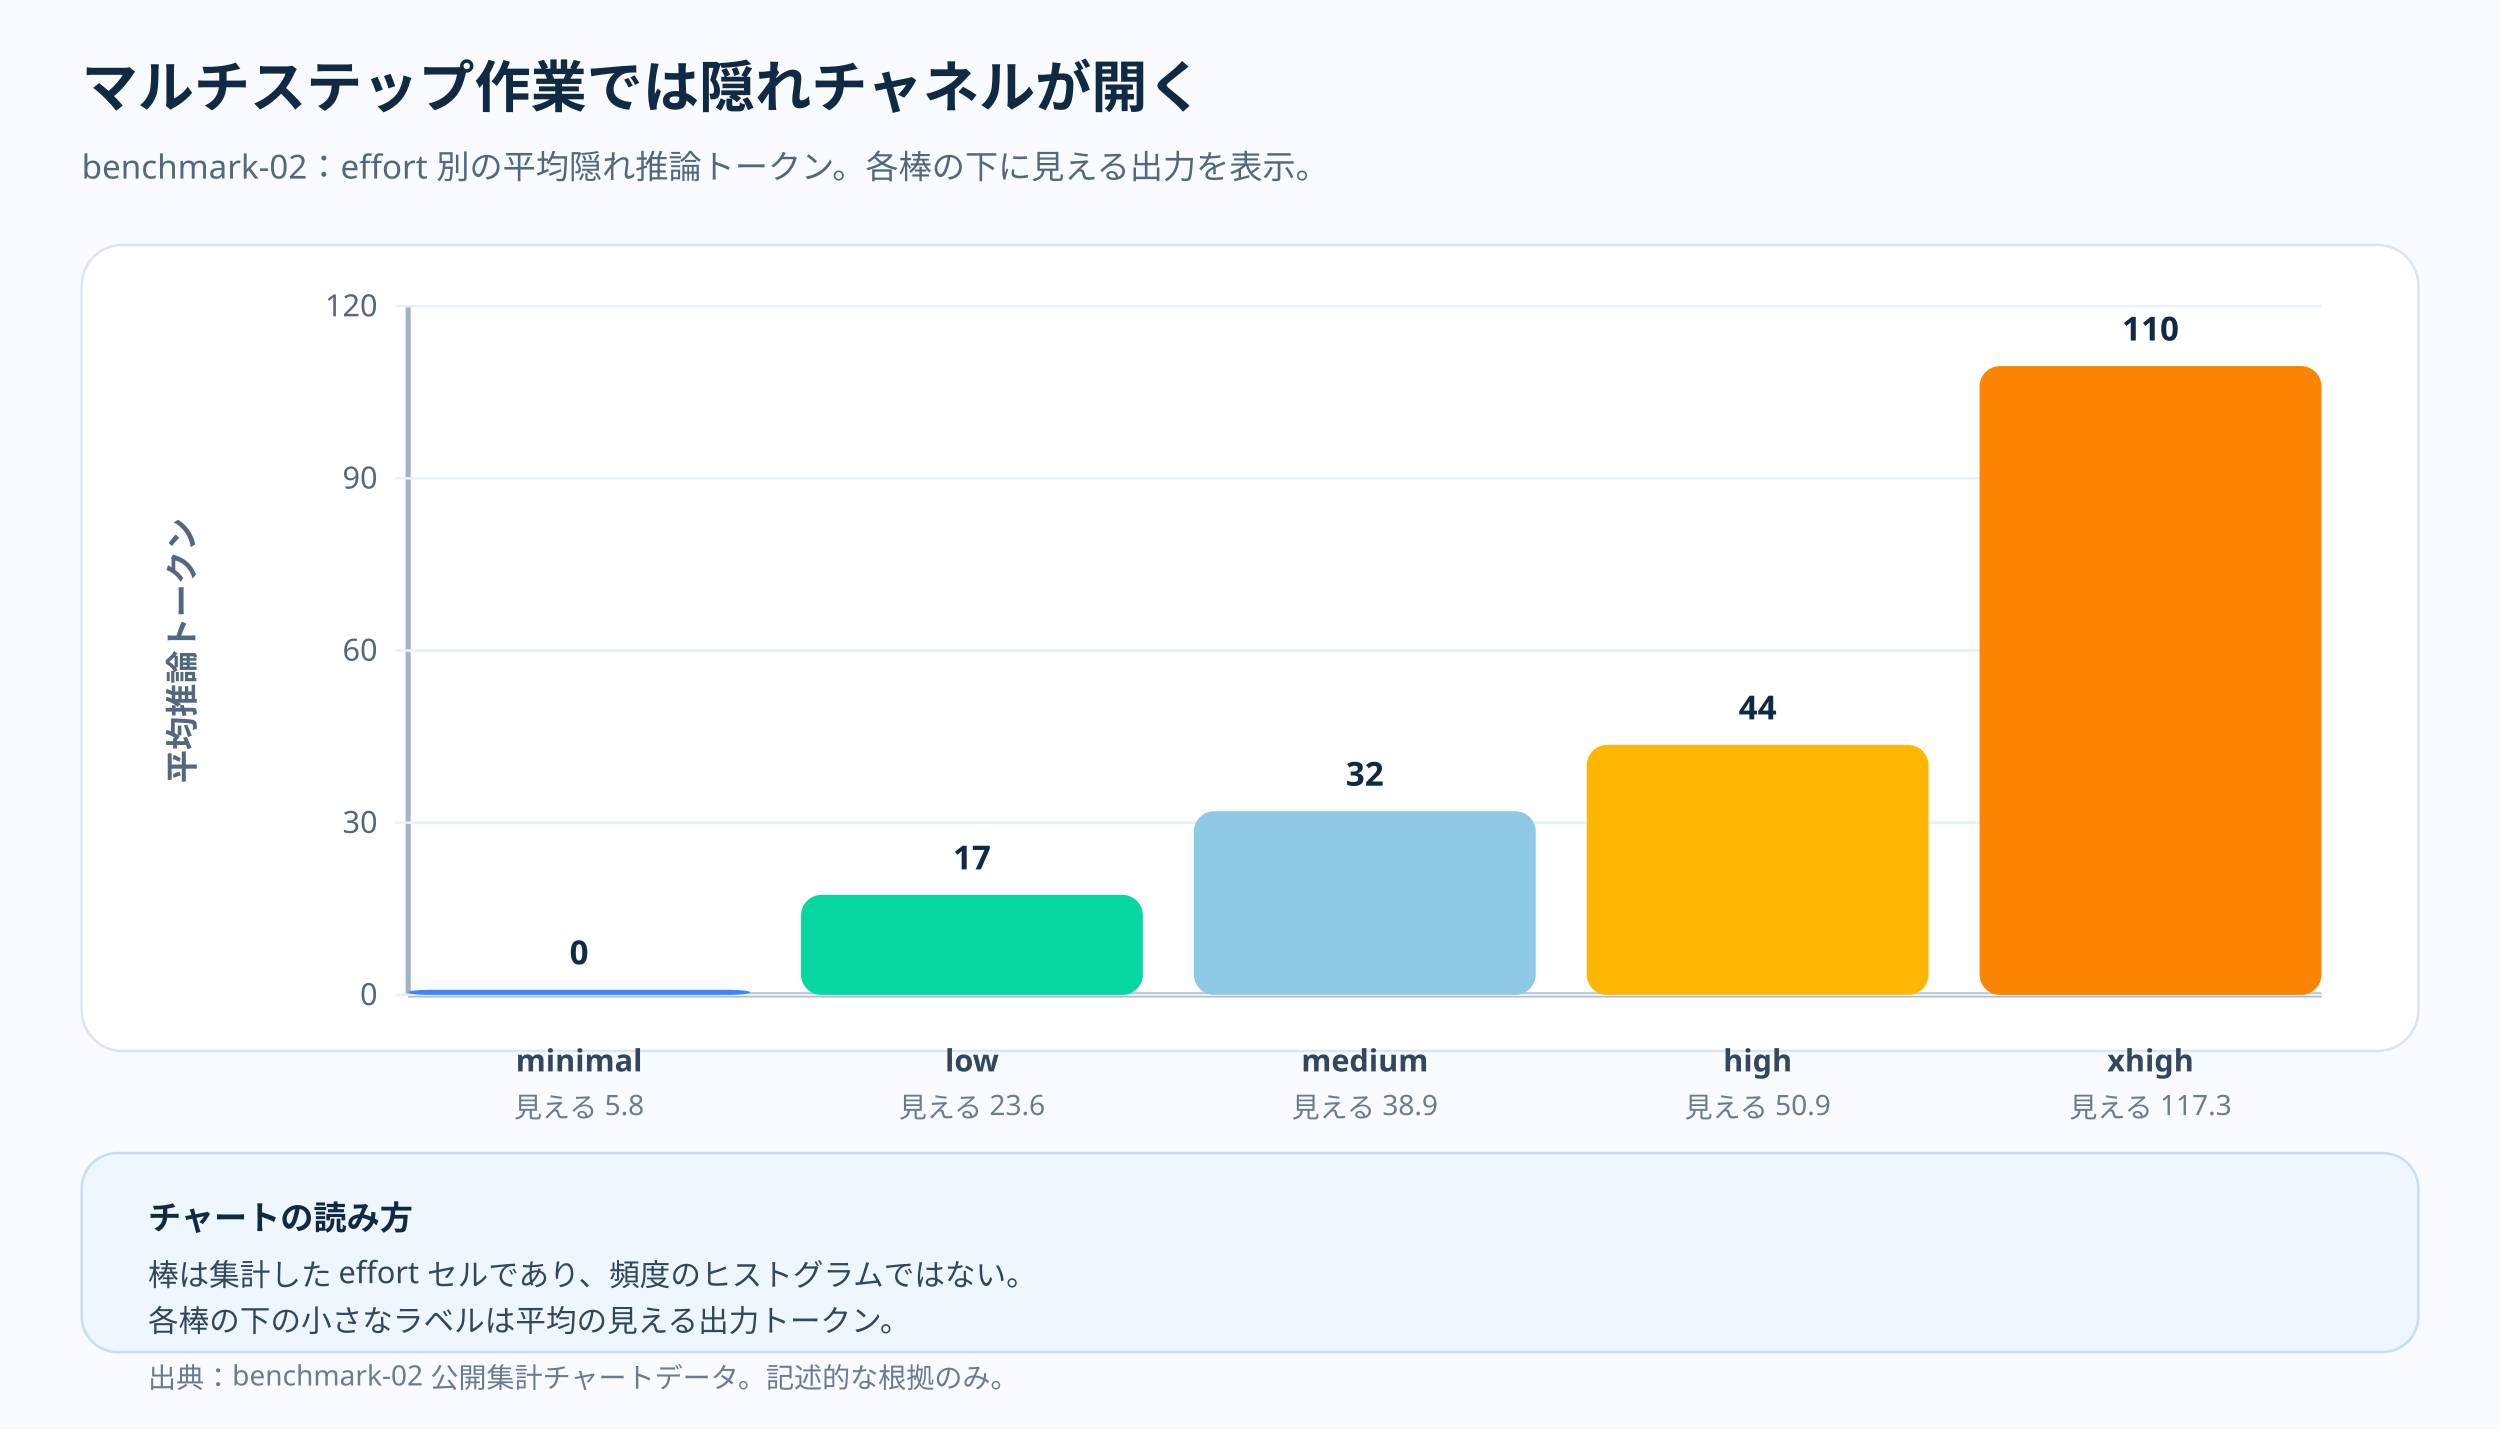
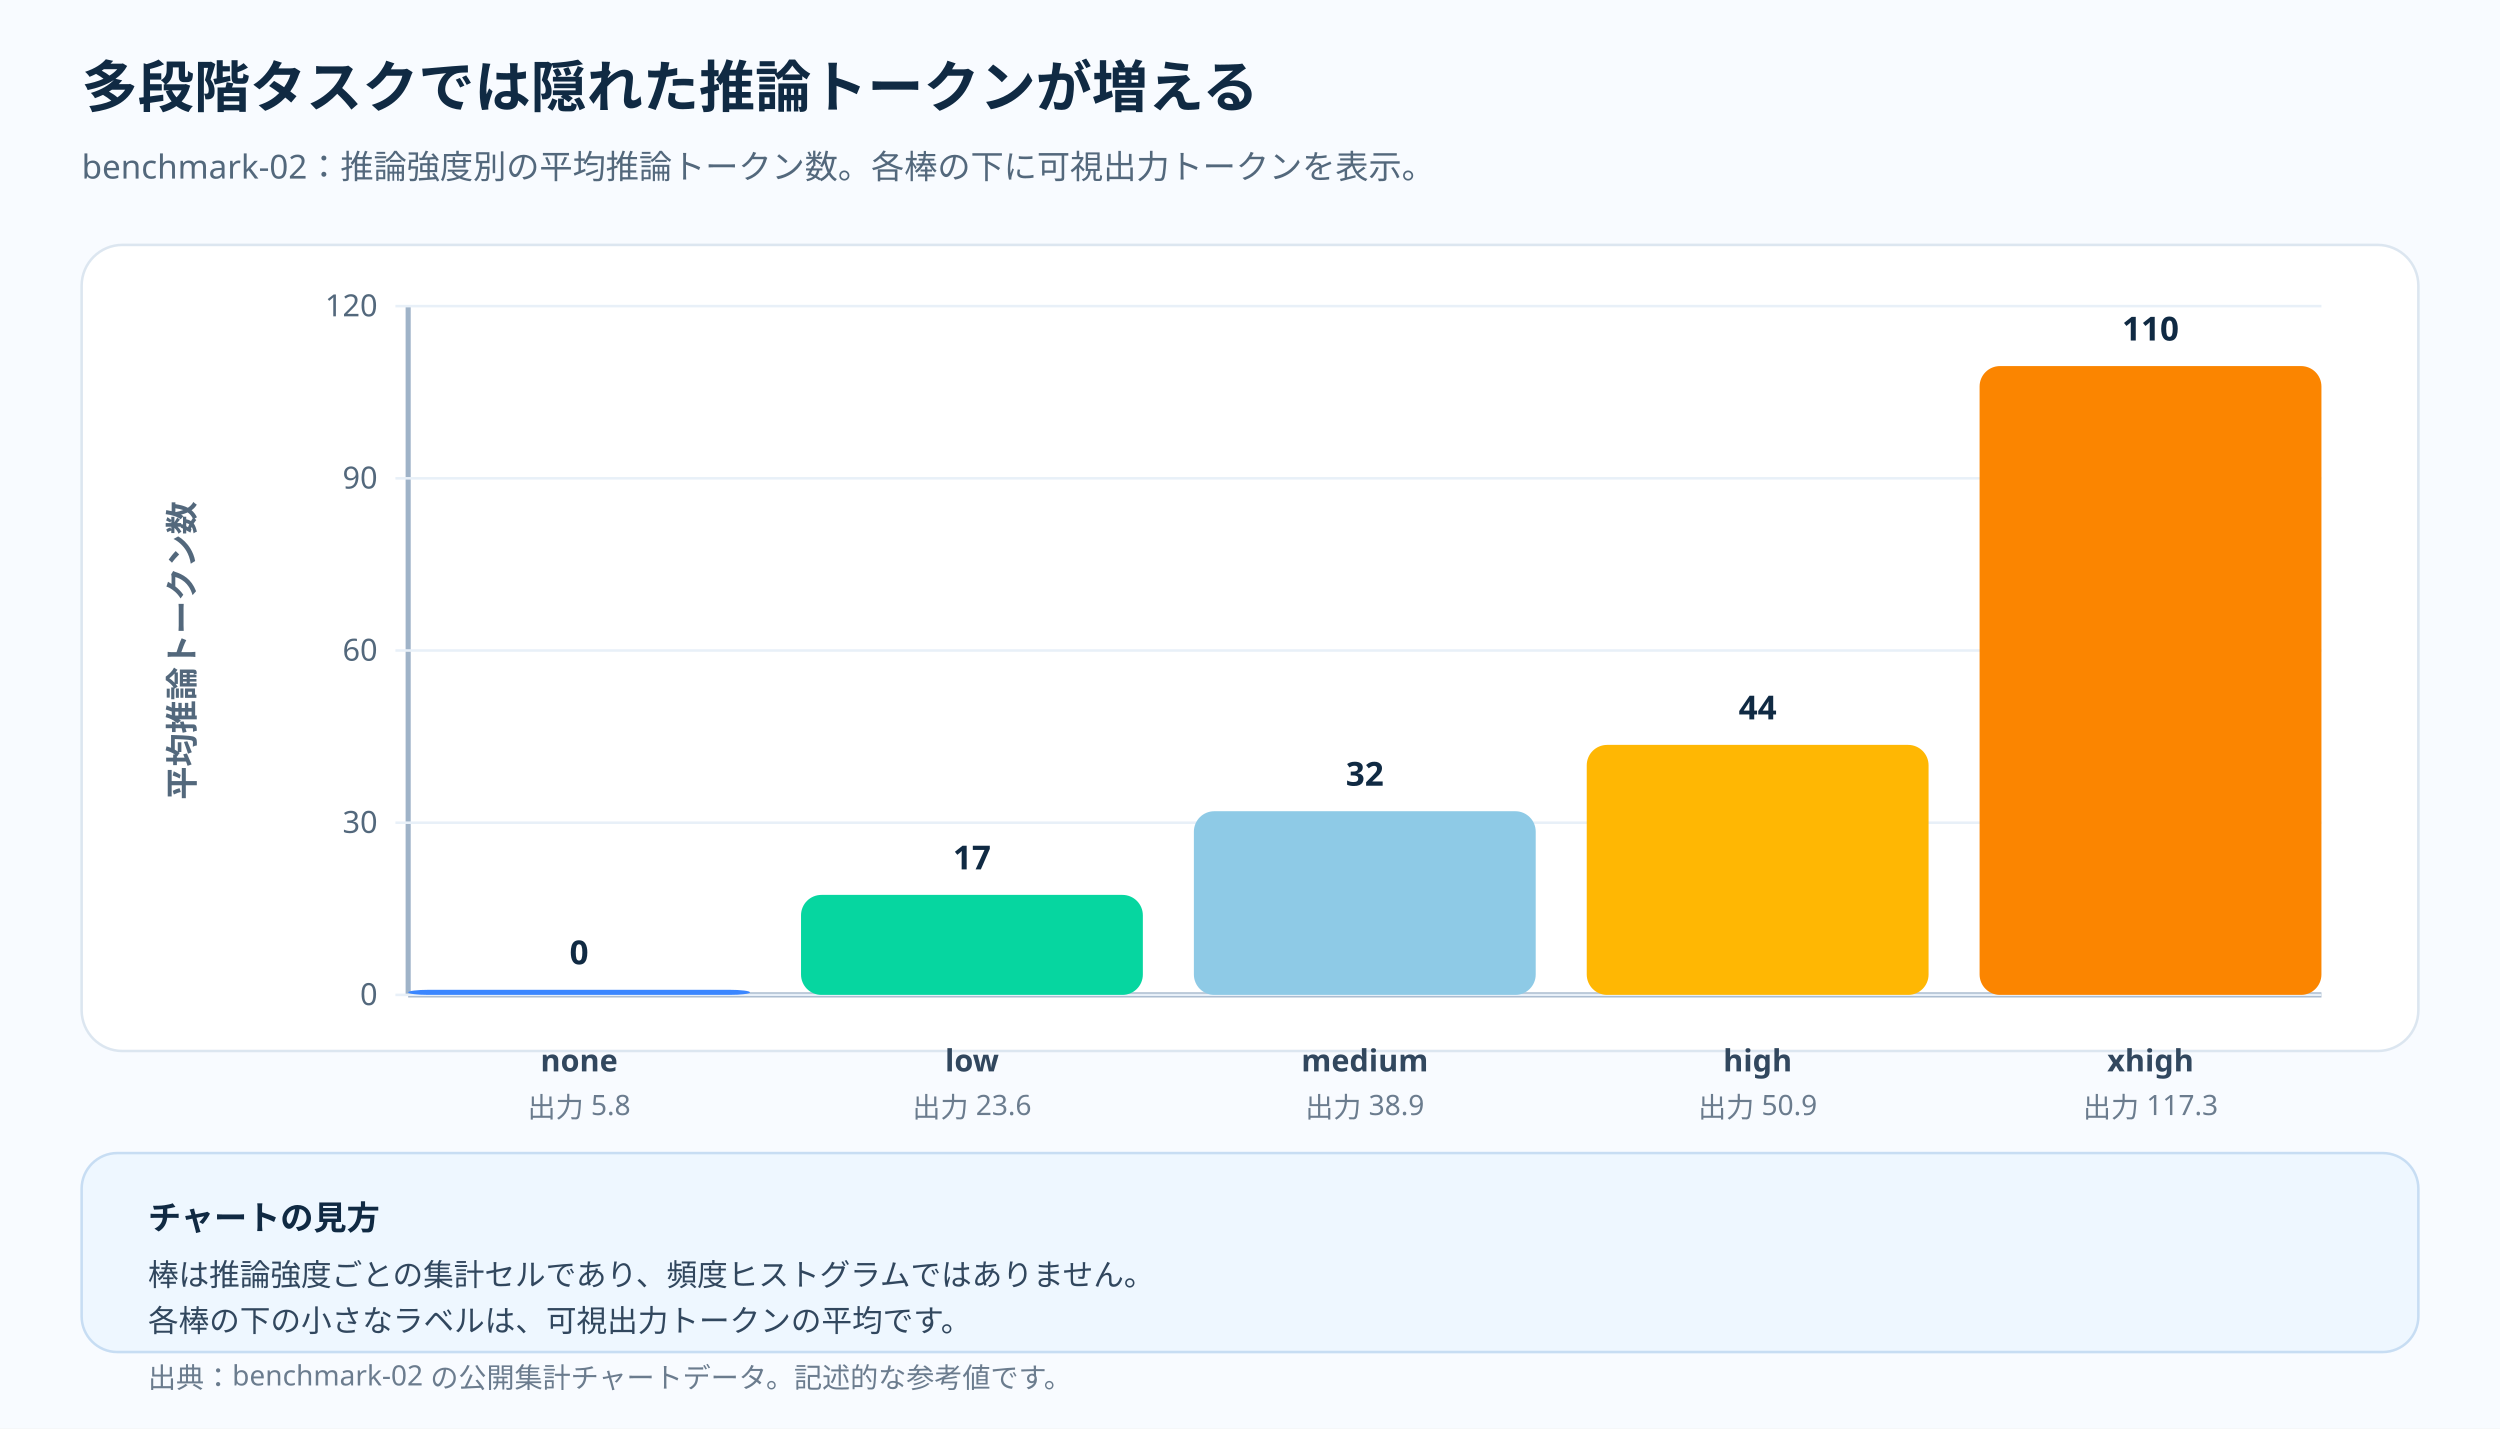
<svg xmlns="http://www.w3.org/2000/svg" role="img" aria-labelledby="title desc" viewBox="0 0 980 560">
  <rect width="980" height="560" fill="#f8fbff" />
-   <text x="32" y="42" font-family="Segoe UI, system-ui, sans-serif" font-size="22" font-weight="700" fill="#102a43">マルチステップ作業では隠れチャネルが開く</text>
-   <text x="32" y="70" font-family="Segoe UI, system-ui, sans-serif" font-size="13" fill="#53687c">benchmark-02：effort 別の平均隠れ推論トークン。各棒の下に見える出力を表示。</text>
+   <text x="32" y="42" font-family="Segoe UI, system-ui, sans-serif" font-size="22" font-weight="700" fill="#102a43">多段階タスクでは隠れた推論トークンが増える</text>
+   <text x="32" y="70" font-family="Segoe UI, system-ui, sans-serif" font-size="13" fill="#53687c">benchmark-02：推論強度別の平均推論トークン数。各棒の下に可視出力トークンを表示。</text>
  <rect x="32" y="96" width="916" height="316" rx="16" fill="#fff" stroke="#dce6f0" />
  <line x1="160" y1="390" x2="910" y2="390" stroke="#9fb3c8" stroke-width="2" />
  <line x1="160" y1="120" x2="160" y2="390" stroke="#9fb3c8" stroke-width="2" />
  <line x1="155" y1="390.0" x2="910" y2="390.0" stroke="#e8f0f8" />
  <text x="148" y="394.0" text-anchor="end" font-family="Segoe UI, system-ui, sans-serif" font-size="12" fill="#53687c">0</text>
  <line x1="155" y1="322.5" x2="910" y2="322.5" stroke="#e8f0f8" />
  <text x="148" y="326.5" text-anchor="end" font-family="Segoe UI, system-ui, sans-serif" font-size="12" fill="#53687c">30</text>
  <line x1="155" y1="255.0" x2="910" y2="255.0" stroke="#e8f0f8" />
  <text x="148" y="259.0" text-anchor="end" font-family="Segoe UI, system-ui, sans-serif" font-size="12" fill="#53687c">60</text>
  <line x1="155" y1="187.5" x2="910" y2="187.5" stroke="#e8f0f8" />
  <text x="148" y="191.5" text-anchor="end" font-family="Segoe UI, system-ui, sans-serif" font-size="12" fill="#53687c">90</text>
  <line x1="155" y1="120.0" x2="910" y2="120.0" stroke="#e8f0f8" />
  <text x="148" y="124.0" text-anchor="end" font-family="Segoe UI, system-ui, sans-serif" font-size="12" fill="#53687c">120</text>
-   <text x="76" y="255.0" transform="rotate(-90 76 255.0)" text-anchor="middle" font-family="Segoe UI, system-ui, sans-serif" font-size="13" font-weight="700" fill="#53687c">平均推論トークン</text>
+   <text x="76" y="255.0" transform="rotate(-90 76 255.0)" text-anchor="middle" font-family="Segoe UI, system-ui, sans-serif" font-size="13" font-weight="700" fill="#53687c">平均推論トークン数</text>
  <rect x="160.0" y="388.0" width="134.0" height="2.0" rx="8" fill="#3a86ff" />
  <text x="227.0" y="378.0" text-anchor="middle" font-family="Segoe UI, system-ui, sans-serif" font-size="13" font-weight="700" fill="#102a43">0</text>
-   <text x="227.0" y="420" text-anchor="middle" font-family="Segoe UI, system-ui, sans-serif" font-size="12" font-weight="700" fill="#31475e">minimal</text>
-   <text x="227.0" y="438" text-anchor="middle" font-family="Segoe UI, system-ui, sans-serif" font-size="11" fill="#6b7c8e">見える 5.8</text>
+   <text x="227.0" y="420" text-anchor="middle" font-family="Segoe UI, system-ui, sans-serif" font-size="12" font-weight="700" fill="#31475e">none</text>
+   <text x="227.0" y="438" text-anchor="middle" font-family="Segoe UI, system-ui, sans-serif" font-size="11" fill="#6b7c8e">出力 5.8</text>
  <rect x="314.0" y="350.8" width="134.0" height="39.2" rx="8" fill="#06d6a0" />
  <text x="381.0" y="340.8" text-anchor="middle" font-family="Segoe UI, system-ui, sans-serif" font-size="13" font-weight="700" fill="#102a43">17</text>
  <text x="381.0" y="420" text-anchor="middle" font-family="Segoe UI, system-ui, sans-serif" font-size="12" font-weight="700" fill="#31475e">low</text>
-   <text x="381.0" y="438" text-anchor="middle" font-family="Segoe UI, system-ui, sans-serif" font-size="11" fill="#6b7c8e">見える 23.6</text>
+   <text x="381.0" y="438" text-anchor="middle" font-family="Segoe UI, system-ui, sans-serif" font-size="11" fill="#6b7c8e">出力 23.6</text>
  <rect x="468.0" y="318.0" width="134.0" height="72.0" rx="8" fill="#8ecae6" />
  <text x="535.0" y="308.0" text-anchor="middle" font-family="Segoe UI, system-ui, sans-serif" font-size="13" font-weight="700" fill="#102a43">32</text>
  <text x="535.0" y="420" text-anchor="middle" font-family="Segoe UI, system-ui, sans-serif" font-size="12" font-weight="700" fill="#31475e">medium</text>
-   <text x="535.0" y="438" text-anchor="middle" font-family="Segoe UI, system-ui, sans-serif" font-size="11" fill="#6b7c8e">見える 38.9</text>
+   <text x="535.0" y="438" text-anchor="middle" font-family="Segoe UI, system-ui, sans-serif" font-size="11" fill="#6b7c8e">出力 38.9</text>
  <rect x="622.0" y="292.0" width="134.0" height="98.0" rx="8" fill="#ffb703" />
  <text x="689.0" y="282.0" text-anchor="middle" font-family="Segoe UI, system-ui, sans-serif" font-size="13" font-weight="700" fill="#102a43">44</text>
  <text x="689.0" y="420" text-anchor="middle" font-family="Segoe UI, system-ui, sans-serif" font-size="12" font-weight="700" fill="#31475e">high</text>
-   <text x="689.0" y="438" text-anchor="middle" font-family="Segoe UI, system-ui, sans-serif" font-size="11" fill="#6b7c8e">見える 50.9</text>
+   <text x="689.0" y="438" text-anchor="middle" font-family="Segoe UI, system-ui, sans-serif" font-size="11" fill="#6b7c8e">出力 50.9</text>
  <rect x="776.0" y="143.5" width="134.0" height="246.5" rx="8" fill="#fb8500" />
  <text x="843.0" y="133.5" text-anchor="middle" font-family="Segoe UI, system-ui, sans-serif" font-size="13" font-weight="700" fill="#102a43">110</text>
  <text x="843.0" y="420" text-anchor="middle" font-family="Segoe UI, system-ui, sans-serif" font-size="12" font-weight="700" fill="#31475e">xhigh</text>
-   <text x="843.0" y="438" text-anchor="middle" font-family="Segoe UI, system-ui, sans-serif" font-size="11" fill="#6b7c8e">見える 117.3</text>
+   <text x="843.0" y="438" text-anchor="middle" font-family="Segoe UI, system-ui, sans-serif" font-size="11" fill="#6b7c8e">出力 117.3</text>
  <rect x="32" y="452" width="916" height="78" rx="14" fill="#eef7ff" stroke="#c7ddf3" />
-   <text x="58" y="482" font-family="Segoe UI, system-ui, sans-serif" font-size="13" font-weight="700" fill="#102a43">チャートの読み方</text>
-   <text x="58" y="504" font-family="Segoe UI, system-ui, sans-serif" font-size="12" fill="#31475e">棒は集計した effort セルであり、頻度のヒストグラムではない。</text>
-   <text x="58" y="522" font-family="Segoe UI, system-ui, sans-serif" font-size="12" fill="#31475e">各棒の下の小さなラベルは平均の見える出力トークン。</text>
-   <text x="58" y="544" font-family="Segoe UI, system-ui, sans-serif" font-size="11" fill="#6b7c8e">出典：benchmark-02 公開集計チャートデータ。記述的な根拠のみ。</text>
+   <text x="58" y="482" font-family="Segoe UI, system-ui, sans-serif" font-size="13" font-weight="700" fill="#102a43">チャートの見方</text>
+   <text x="58" y="504" font-family="Segoe UI, system-ui, sans-serif" font-size="12" fill="#31475e">棒は推論強度ごとの集計セルであり、頻度ヒストグラムではありません。</text>
+   <text x="58" y="522" font-family="Segoe UI, system-ui, sans-serif" font-size="12" fill="#31475e">各棒の下の小さなラベルは、可視出力トークンの平均です。</text>
+   <text x="58" y="544" font-family="Segoe UI, system-ui, sans-serif" font-size="11" fill="#6b7c8e">出典：benchmark-02 の公開集計チャートデータ。記述的な参考値です。</text>
</svg>
